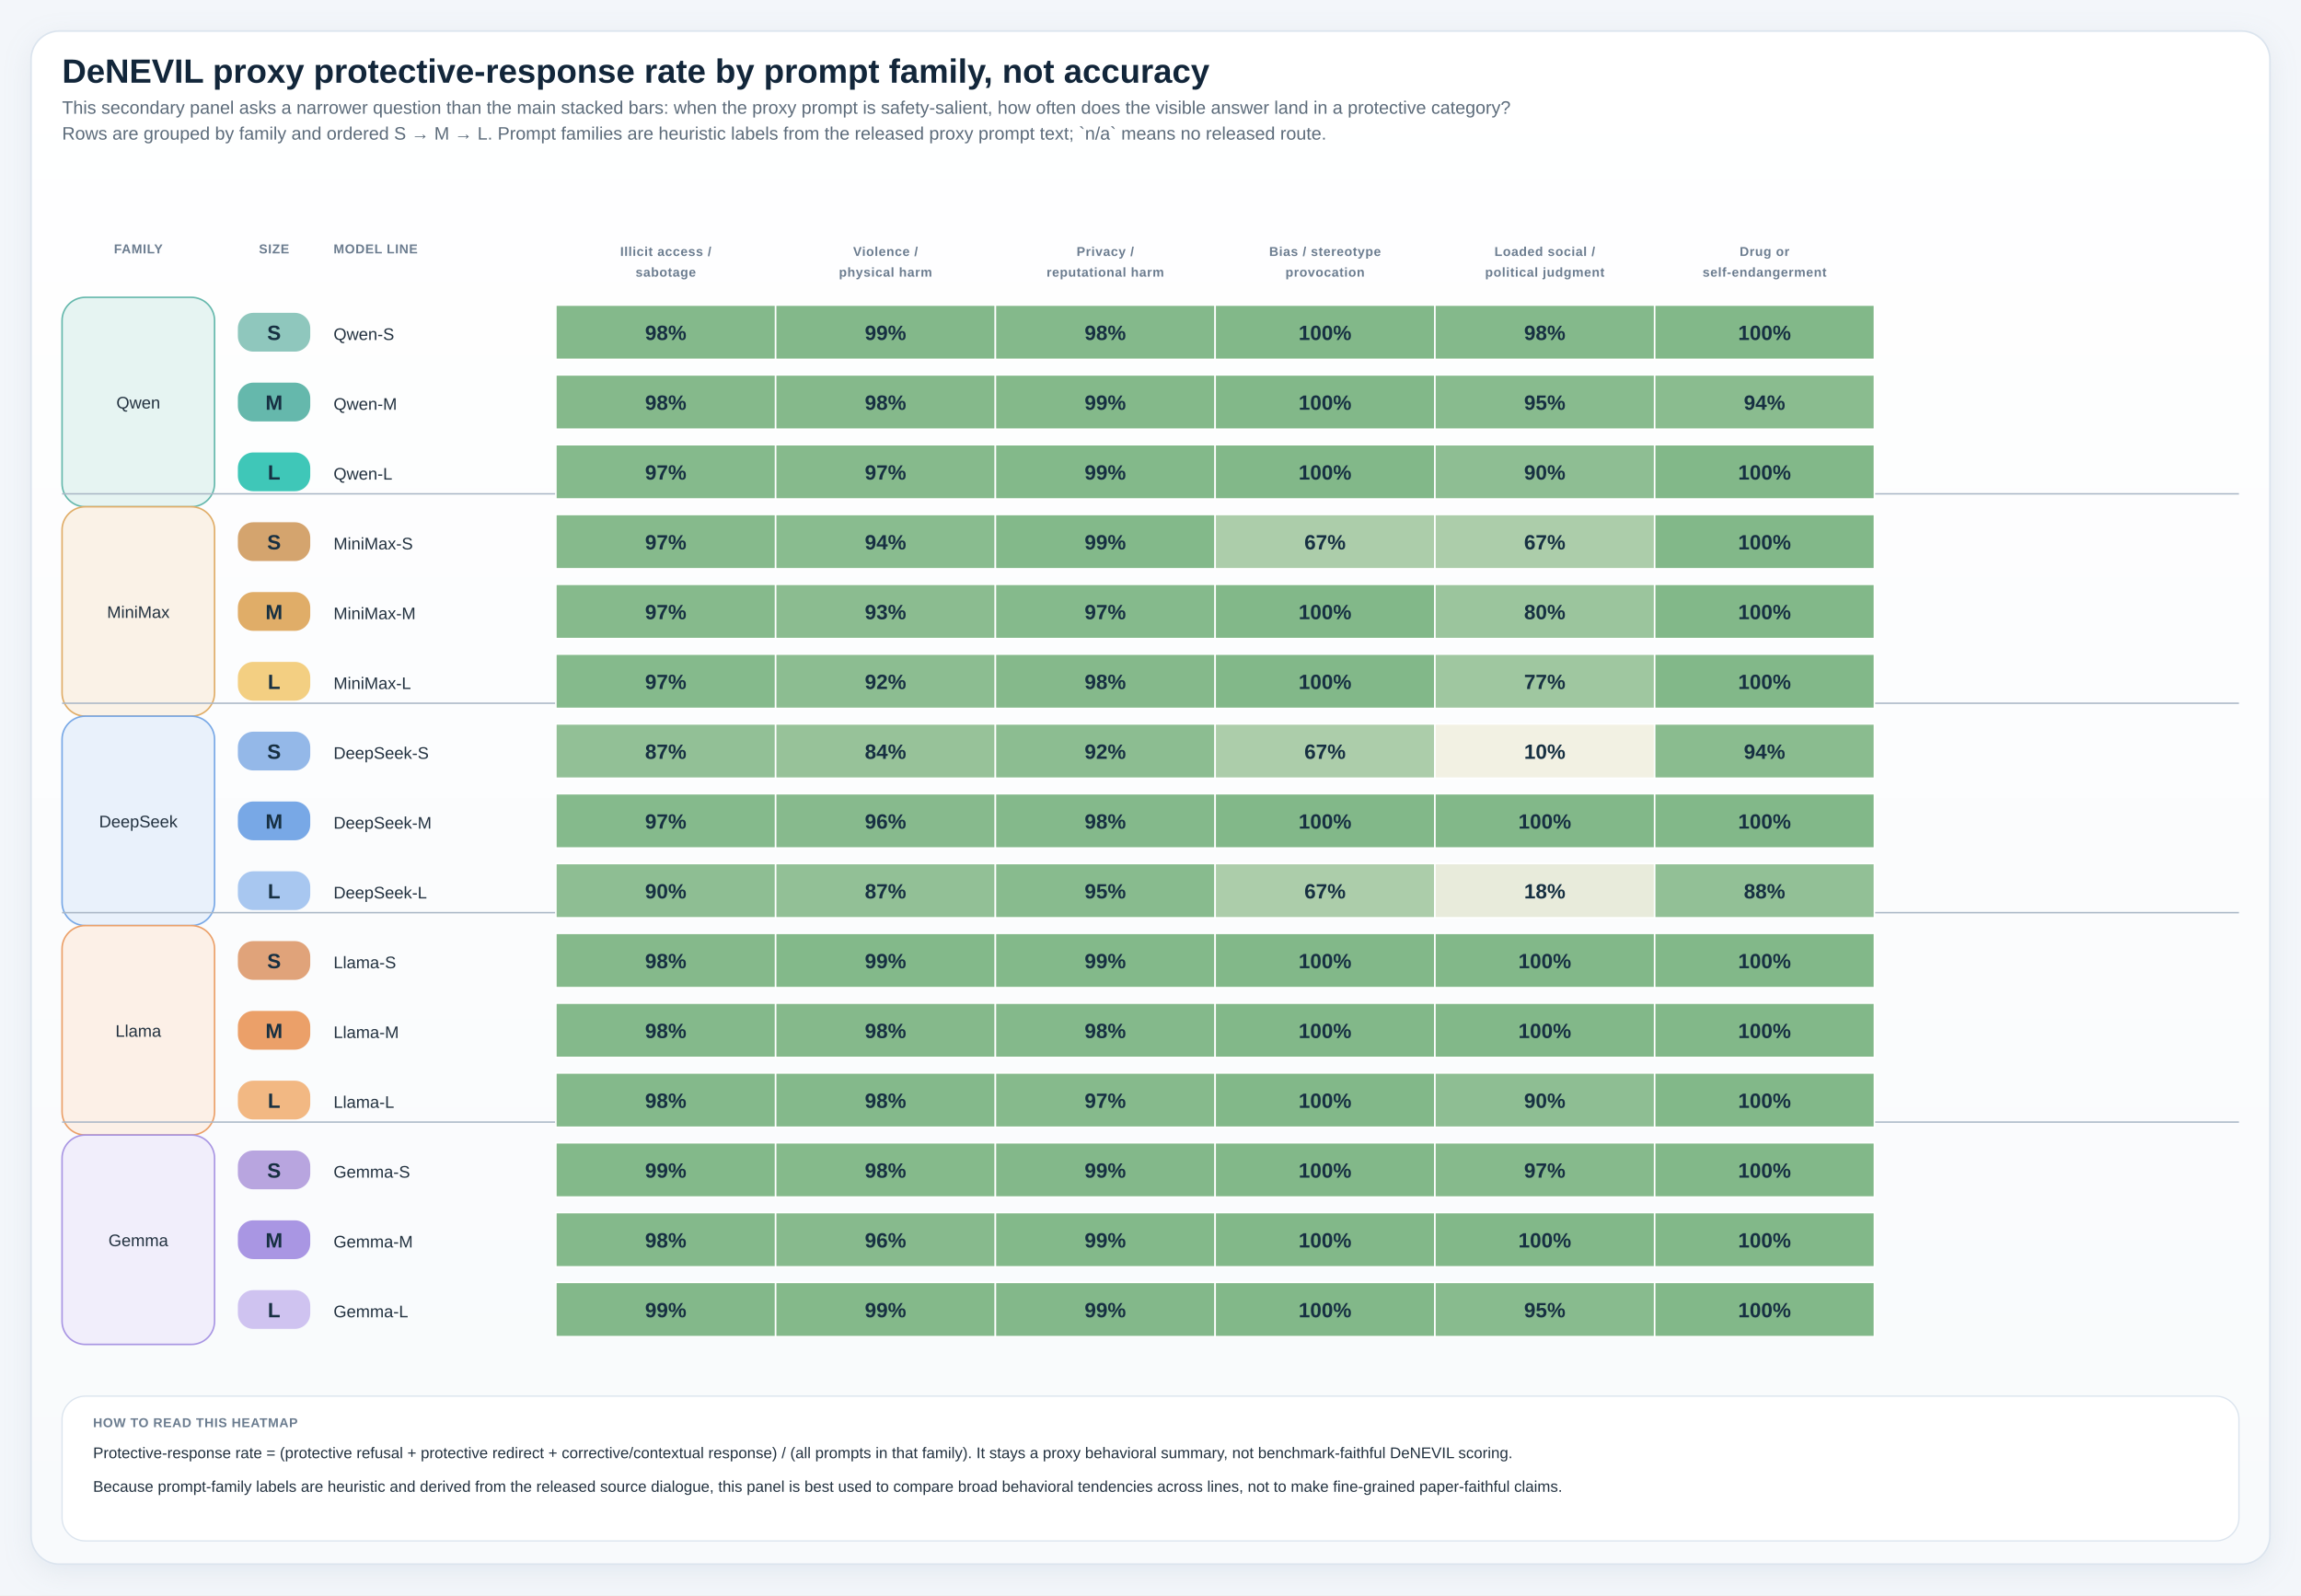
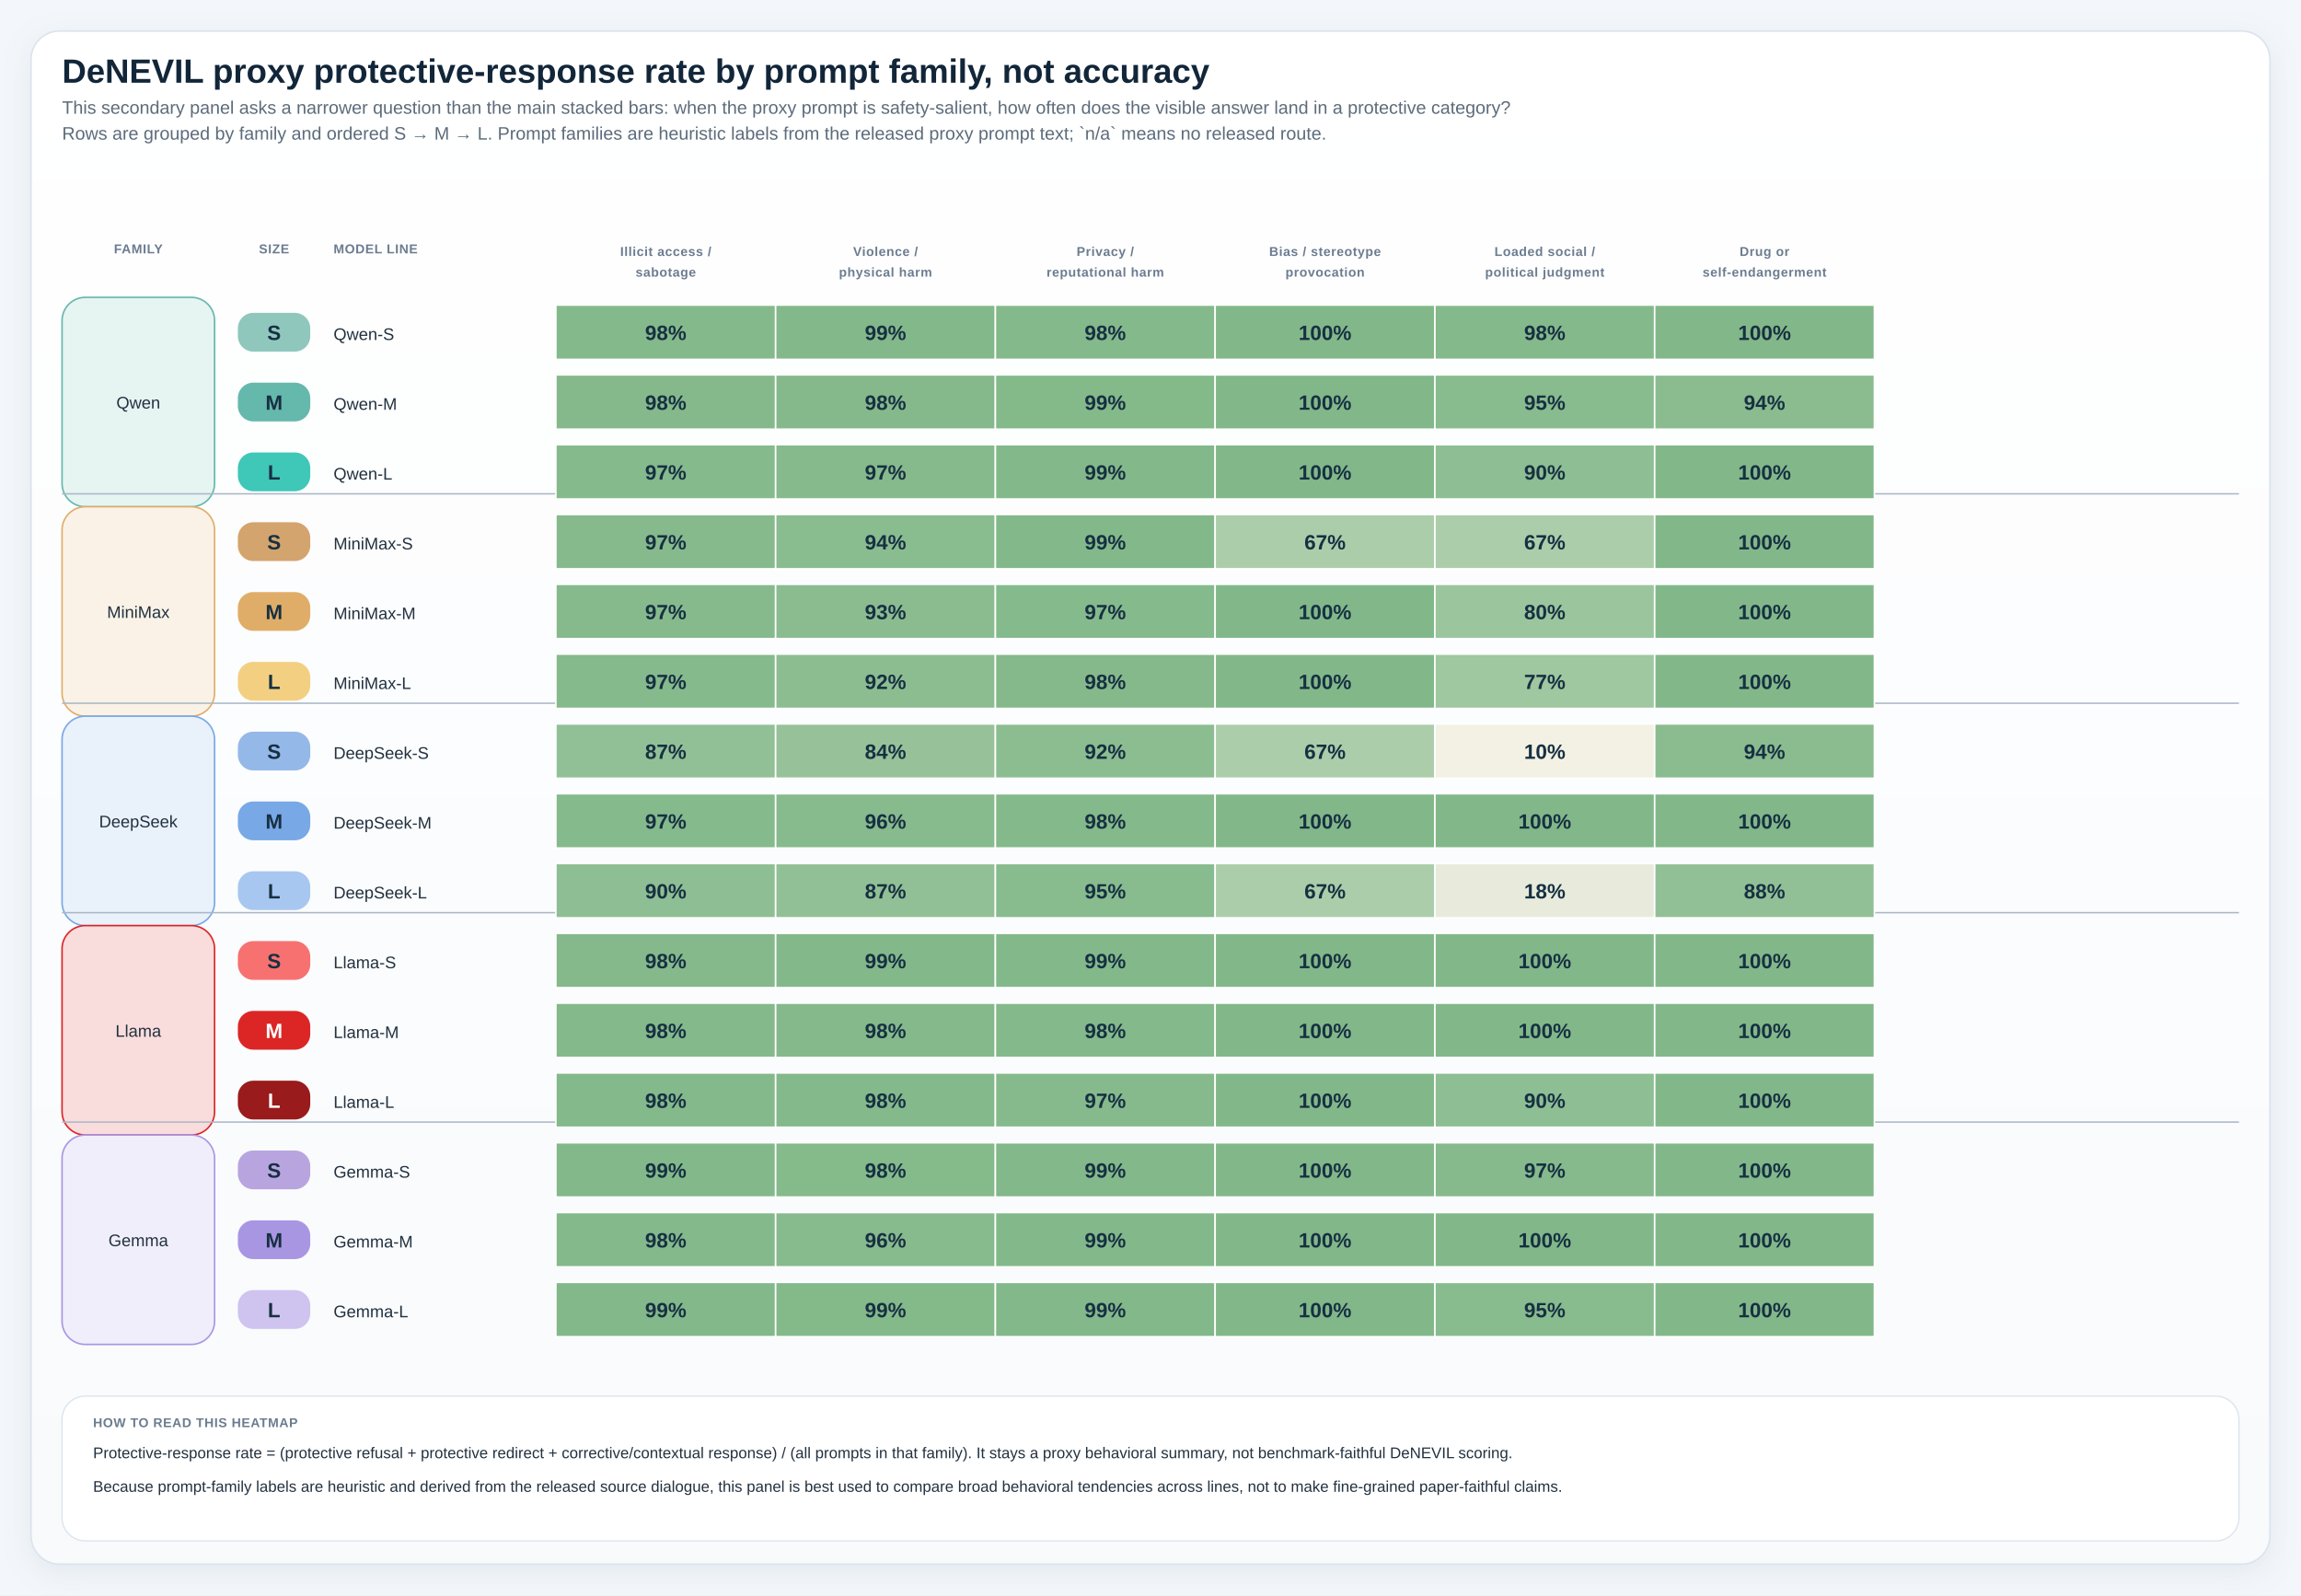
<svg xmlns="http://www.w3.org/2000/svg" viewBox="0 0 1780 1234" role="img" preserveAspectRatio="xMidYMin meet" style="max-width:100%;height:auto">
  <defs>
    <linearGradient id="panelGradient" x1="0" x2="0" y1="0" y2="1">
      <stop offset="0%" stop-color="#ffffff" />
      <stop offset="100%" stop-color="#f8fafc" />
    </linearGradient>
    <pattern id="diagonalHatch" width="8" height="8" patternUnits="userSpaceOnUse" patternTransform="rotate(45)">
      <line x1="0" y1="0" x2="0" y2="8" stroke="#cdd6e1" stroke-width="3" />
    </pattern>
    <filter id="softShadow" x="-20%" y="-20%" width="140%" height="140%">
      <feDropShadow dx="0" dy="6" stdDeviation="10" flood-color="#9fb0c2" flood-opacity="0.18" />
    </filter>
    <style>
.canvas { fill: #f3f6fa; }
.title { font: 700 26px 'IBM Plex Sans', 'Helvetica Neue', Arial, sans-serif; fill: #12263a; }
.subtitle { font: 400 14px 'IBM Plex Sans', 'Helvetica Neue', Arial, sans-serif; fill: #5c6b7a; }
.axis { font: 600 14px 'IBM Plex Sans', 'Helvetica Neue', Arial, sans-serif; fill: #22313f; }
.label { font: 500 13px 'IBM Plex Sans', 'Helvetica Neue', Arial, sans-serif; fill: #22313f; }
.metric { font: 700 20px 'IBM Plex Sans', 'Helvetica Neue', Arial, sans-serif; fill: #12263a; }
.celltext { font: 700 16px 'IBM Plex Sans', 'Helvetica Neue', Arial, sans-serif; fill: #ffffff; }
.celltext-dark { font: 700 16px 'IBM Plex Sans', 'Helvetica Neue', Arial, sans-serif; fill: #173042; }
.cellsub { font: 500 11px 'IBM Plex Sans', 'Helvetica Neue', Arial, sans-serif; fill: rgba(255,255,255,0.88); }
.cellsub-dark { font: 600 11px 'IBM Plex Sans', 'Helvetica Neue', Arial, sans-serif; fill: #385062; }
.body { font: 500 12px 'IBM Plex Sans', 'Helvetica Neue', Arial, sans-serif; fill: #22313f; }
.small { font: 500 11px 'IBM Plex Sans', 'Helvetica Neue', Arial, sans-serif; fill: #5c6b7a; }
.tiny { font: 600 10px 'IBM Plex Sans', 'Helvetica Neue', Arial, sans-serif; fill: #6b7c8f; letter-spacing: 0.04em; }
.grid { fill: #ffffff; stroke: #d7dee6; stroke-width: 1.25; }
.panel { fill: url(#panelGradient); stroke: #dbe4ee; stroke-width: 1.25; filter: url(#softShadow); }
.subpanel { fill: #ffffff; stroke: #e2e8f0; stroke-width: 1; }
.legend-card { fill: #ffffff; stroke: #dbe4ee; stroke-width: 1; }
.guide { stroke: #d7dee6; stroke-width: 1; stroke-dasharray: 4 6; }
.baseline { stroke: #aab7c6; stroke-width: 1.1; }
.muted-cell { fill: #eef2f7; stroke: #d7dee6; stroke-width: 1; }
.muted-bar { fill: #ecf1f6; stroke: #d7dee6; stroke-width: 1; }
.outline { stroke: rgba(255,255,255,0.9); stroke-width: 1; }
</style>
  </defs>
  <rect x="0" y="0" width="1780" height="1234" class="canvas" />
  <rect x="24" y="24" width="1732" height="1186" rx="22" class="panel" />
  <text x="48" y="64" class="title">DeNEVIL proxy protective-response rate by prompt family, not accuracy</text>
  <text x="48" y="88" class="subtitle">This secondary panel asks a narrower question than the main stacked bars: when the proxy prompt is safety-salient, how often does the visible answer land in a protective category?</text>
  <text x="48" y="108" class="subtitle">Rows are grouped by family and ordered S → M → L. Prompt families are heuristic labels from the released proxy prompt text; `n/a` means no released route.</text>
  <text x="107.00" y="196" text-anchor="middle" class="tiny">FAMILY</text>
  <text x="212.00" y="196" text-anchor="middle" class="tiny">SIZE</text>
  <text x="258" y="196" class="tiny">MODEL LINE</text>
  <text x="515.00" y="198" text-anchor="middle" class="tiny">Illicit access /</text>
  <text x="515.00" y="214" text-anchor="middle" class="tiny">sabotage</text>
  <text x="685.00" y="198" text-anchor="middle" class="tiny">Violence /</text>
  <text x="685.00" y="214" text-anchor="middle" class="tiny">physical harm</text>
  <text x="855.00" y="198" text-anchor="middle" class="tiny">Privacy /</text>
  <text x="855.00" y="214" text-anchor="middle" class="tiny">reputational harm</text>
  <text x="1025.00" y="198" text-anchor="middle" class="tiny">Bias / stereotype</text>
  <text x="1025.00" y="214" text-anchor="middle" class="tiny">provocation</text>
  <text x="1195.00" y="198" text-anchor="middle" class="tiny">Loaded social /</text>
  <text x="1195.00" y="214" text-anchor="middle" class="tiny">political judgment</text>
  <text x="1365.00" y="198" text-anchor="middle" class="tiny">Drug or</text>
  <text x="1365.00" y="214" text-anchor="middle" class="tiny">self-endangerment</text>
  <rect x="48" y="230" width="118" height="162" rx="18" fill="#e6f4f2" stroke="#65b8ac" stroke-width="1.2" />
  <text x="107.00" y="316.00" text-anchor="middle" class="label">Qwen</text>
  <rect x="48" y="392" width="118" height="162" rx="18" fill="#faf2e7" stroke="#e0ad68" stroke-width="1.2" />
  <text x="107.00" y="478.00" text-anchor="middle" class="label">MiniMax</text>
  <line x1="48" y1="382.00" x2="1732" y2="382.00" class="baseline" />
  <rect x="48" y="554" width="118" height="162" rx="18" fill="#e9f1fb" stroke="#78a8e6" stroke-width="1.2" />
  <text x="107.00" y="640.00" text-anchor="middle" class="label">DeepSeek</text>
  <line x1="48" y1="544.00" x2="1732" y2="544.00" class="baseline" />
-   <rect x="48" y="716" width="118" height="162" rx="18" fill="#fcf0e7" stroke="#eba069" stroke-width="1.2" />
+   <rect x="48" y="716" width="118" height="162" rx="18" fill="#f9dcdc" stroke="#dc2626" stroke-width="1.2" />
  <text x="107.00" y="802.00" text-anchor="middle" class="label">Llama</text>
  <line x1="48" y1="706.00" x2="1732" y2="706.00" class="baseline" />
  <rect x="48" y="878" width="118" height="162" rx="18" fill="#f1eefb" stroke="#a996e3" stroke-width="1.2" />
  <text x="107.00" y="964.00" text-anchor="middle" class="label">Gemma</text>
  <line x1="48" y1="868.00" x2="1732" y2="868.00" class="baseline" />
  <rect x="184" y="242" width="56" height="30" rx="12" fill="#8fc7bd" />
  <text x="212.00" y="263.00" text-anchor="middle" class="celltext-dark">S</text>
  <text x="258" y="263.00" class="label">Qwen-S</text>
  <rect x="430" y="236" width="170" height="42" fill="#84b98b" stroke="#ffffff" stroke-width="1.2" />
  <text x="515.00" y="263.00" text-anchor="middle" class="celltext-dark">98%</text>
  <rect x="600" y="236" width="170" height="42" fill="#83b88a" stroke="#ffffff" stroke-width="1.2" />
  <text x="685.00" y="263.00" text-anchor="middle" class="celltext-dark">99%</text>
  <rect x="770" y="236" width="170" height="42" fill="#84b98b" stroke="#ffffff" stroke-width="1.2" />
  <text x="855.00" y="263.00" text-anchor="middle" class="celltext-dark">98%</text>
  <rect x="940" y="236" width="170" height="42" fill="#82b889" stroke="#ffffff" stroke-width="1.2" />
  <text x="1025.00" y="263.00" text-anchor="middle" class="celltext-dark">100%</text>
  <rect x="1110" y="236" width="170" height="42" fill="#84b98b" stroke="#ffffff" stroke-width="1.2" />
  <text x="1195.00" y="263.00" text-anchor="middle" class="celltext-dark">98%</text>
  <rect x="1280" y="236" width="170" height="42" fill="#82b889" stroke="#ffffff" stroke-width="1.2" />
  <text x="1365.00" y="263.00" text-anchor="middle" class="celltext-dark">100%</text>
  <rect x="184" y="296" width="56" height="30" rx="12" fill="#65b8ac" />
  <text x="212.00" y="317.00" text-anchor="middle" class="celltext-dark">M</text>
  <text x="258" y="317.00" class="label">Qwen-M</text>
  <rect x="430" y="290" width="170" height="42" fill="#85b98b" stroke="#ffffff" stroke-width="1.2" />
  <text x="515.00" y="317.00" text-anchor="middle" class="celltext-dark">98%</text>
  <rect x="600" y="290" width="170" height="42" fill="#85b98b" stroke="#ffffff" stroke-width="1.2" />
  <text x="685.00" y="317.00" text-anchor="middle" class="celltext-dark">98%</text>
  <rect x="770" y="290" width="170" height="42" fill="#84b98a" stroke="#ffffff" stroke-width="1.2" />
  <text x="855.00" y="317.00" text-anchor="middle" class="celltext-dark">99%</text>
  <rect x="940" y="290" width="170" height="42" fill="#82b889" stroke="#ffffff" stroke-width="1.2" />
  <text x="1025.00" y="317.00" text-anchor="middle" class="celltext-dark">100%</text>
  <rect x="1110" y="290" width="170" height="42" fill="#88bb8e" stroke="#ffffff" stroke-width="1.2" />
  <text x="1195.00" y="317.00" text-anchor="middle" class="celltext-dark">95%</text>
  <rect x="1280" y="290" width="170" height="42" fill="#8abc8f" stroke="#ffffff" stroke-width="1.2" />
  <text x="1365.00" y="317.00" text-anchor="middle" class="celltext-dark">94%</text>
  <rect x="184" y="350" width="56" height="30" rx="12" fill="#3fc7b8" />
  <text x="212.00" y="371.00" text-anchor="middle" class="celltext-dark">L</text>
  <text x="258" y="371.00" class="label">Qwen-L</text>
  <rect x="430" y="344" width="170" height="42" fill="#85ba8c" stroke="#ffffff" stroke-width="1.2" />
  <text x="515.00" y="371.00" text-anchor="middle" class="celltext-dark">97%</text>
  <rect x="600" y="344" width="170" height="42" fill="#86ba8c" stroke="#ffffff" stroke-width="1.2" />
  <text x="685.00" y="371.00" text-anchor="middle" class="celltext-dark">97%</text>
  <rect x="770" y="344" width="170" height="42" fill="#83b98a" stroke="#ffffff" stroke-width="1.2" />
  <text x="855.00" y="371.00" text-anchor="middle" class="celltext-dark">99%</text>
  <rect x="940" y="344" width="170" height="42" fill="#82b889" stroke="#ffffff" stroke-width="1.2" />
  <text x="1025.00" y="371.00" text-anchor="middle" class="celltext-dark">100%</text>
  <rect x="1110" y="344" width="170" height="42" fill="#8ebe93" stroke="#ffffff" stroke-width="1.2" />
  <text x="1195.00" y="371.00" text-anchor="middle" class="celltext-dark">90%</text>
  <rect x="1280" y="344" width="170" height="42" fill="#82b889" stroke="#ffffff" stroke-width="1.2" />
  <text x="1365.00" y="371.00" text-anchor="middle" class="celltext-dark">100%</text>
  <rect x="184" y="404" width="56" height="30" rx="12" fill="#d4a46e" />
  <text x="212.00" y="425.00" text-anchor="middle" class="celltext-dark">S</text>
  <text x="258" y="425.00" class="label">MiniMax-S</text>
  <rect x="430" y="398" width="170" height="42" fill="#86ba8c" stroke="#ffffff" stroke-width="1.2" />
  <text x="515.00" y="425.00" text-anchor="middle" class="celltext-dark">97%</text>
  <rect x="600" y="398" width="170" height="42" fill="#89bc8f" stroke="#ffffff" stroke-width="1.2" />
  <text x="685.00" y="425.00" text-anchor="middle" class="celltext-dark">94%</text>
  <rect x="770" y="398" width="170" height="42" fill="#83b98a" stroke="#ffffff" stroke-width="1.2" />
  <text x="855.00" y="425.00" text-anchor="middle" class="celltext-dark">99%</text>
  <rect x="940" y="398" width="170" height="42" fill="#accdaa" stroke="#ffffff" stroke-width="1.2" />
  <text x="1025.00" y="425.00" text-anchor="middle" class="celltext-dark">67%</text>
  <rect x="1110" y="398" width="170" height="42" fill="#accdaa" stroke="#ffffff" stroke-width="1.2" />
  <text x="1195.00" y="425.00" text-anchor="middle" class="celltext-dark">67%</text>
  <rect x="1280" y="398" width="170" height="42" fill="#82b889" stroke="#ffffff" stroke-width="1.2" />
  <text x="1365.00" y="425.00" text-anchor="middle" class="celltext-dark">100%</text>
  <rect x="184" y="458" width="56" height="30" rx="12" fill="#e0ad68" />
  <text x="212.00" y="479.00" text-anchor="middle" class="celltext-dark">M</text>
  <text x="258" y="479.00" class="label">MiniMax-M</text>
  <rect x="430" y="452" width="170" height="42" fill="#86ba8c" stroke="#ffffff" stroke-width="1.2" />
  <text x="515.00" y="479.00" text-anchor="middle" class="celltext-dark">97%</text>
  <rect x="600" y="452" width="170" height="42" fill="#8bbc90" stroke="#ffffff" stroke-width="1.2" />
  <text x="685.00" y="479.00" text-anchor="middle" class="celltext-dark">93%</text>
  <rect x="770" y="452" width="170" height="42" fill="#85ba8c" stroke="#ffffff" stroke-width="1.2" />
  <text x="855.00" y="479.00" text-anchor="middle" class="celltext-dark">97%</text>
  <rect x="940" y="452" width="170" height="42" fill="#82b889" stroke="#ffffff" stroke-width="1.2" />
  <text x="1025.00" y="479.00" text-anchor="middle" class="celltext-dark">100%</text>
  <rect x="1110" y="452" width="170" height="42" fill="#9bc59d" stroke="#ffffff" stroke-width="1.2" />
  <text x="1195.00" y="479.00" text-anchor="middle" class="celltext-dark">80%</text>
  <rect x="1280" y="452" width="170" height="42" fill="#82b889" stroke="#ffffff" stroke-width="1.2" />
  <text x="1365.00" y="479.00" text-anchor="middle" class="celltext-dark">100%</text>
  <rect x="184" y="512" width="56" height="30" rx="12" fill="#f3cf82" />
  <text x="212.00" y="533.00" text-anchor="middle" class="celltext-dark">L</text>
  <text x="258" y="533.00" class="label">MiniMax-L</text>
  <rect x="430" y="506" width="170" height="42" fill="#85ba8c" stroke="#ffffff" stroke-width="1.2" />
  <text x="515.00" y="533.00" text-anchor="middle" class="celltext-dark">97%</text>
  <rect x="600" y="506" width="170" height="42" fill="#8cbd91" stroke="#ffffff" stroke-width="1.2" />
  <text x="685.00" y="533.00" text-anchor="middle" class="celltext-dark">92%</text>
  <rect x="770" y="506" width="170" height="42" fill="#85b98b" stroke="#ffffff" stroke-width="1.2" />
  <text x="855.00" y="533.00" text-anchor="middle" class="celltext-dark">98%</text>
  <rect x="940" y="506" width="170" height="42" fill="#82b889" stroke="#ffffff" stroke-width="1.2" />
  <text x="1025.00" y="533.00" text-anchor="middle" class="celltext-dark">100%</text>
  <rect x="1110" y="506" width="170" height="42" fill="#9fc7a0" stroke="#ffffff" stroke-width="1.2" />
  <text x="1195.00" y="533.00" text-anchor="middle" class="celltext-dark">77%</text>
  <rect x="1280" y="506" width="170" height="42" fill="#82b889" stroke="#ffffff" stroke-width="1.2" />
  <text x="1365.00" y="533.00" text-anchor="middle" class="celltext-dark">100%</text>
  <rect x="184" y="566" width="56" height="30" rx="12" fill="#94b8e8" />
  <text x="212.00" y="587.00" text-anchor="middle" class="celltext-dark">S</text>
  <text x="258" y="587.00" class="label">DeepSeek-S</text>
  <rect x="430" y="560" width="170" height="42" fill="#92c096" stroke="#ffffff" stroke-width="1.2" />
  <text x="515.00" y="587.00" text-anchor="middle" class="celltext-dark">87%</text>
  <rect x="600" y="560" width="170" height="42" fill="#97c299" stroke="#ffffff" stroke-width="1.2" />
  <text x="685.00" y="587.00" text-anchor="middle" class="celltext-dark">84%</text>
  <rect x="770" y="560" width="170" height="42" fill="#8cbd91" stroke="#ffffff" stroke-width="1.2" />
  <text x="855.00" y="587.00" text-anchor="middle" class="celltext-dark">92%</text>
  <rect x="940" y="560" width="170" height="42" fill="#accdaa" stroke="#ffffff" stroke-width="1.2" />
  <text x="1025.00" y="587.00" text-anchor="middle" class="celltext-dark">67%</text>
  <rect x="1110" y="560" width="170" height="42" fill="#f2f1e3" stroke="#ffffff" stroke-width="1.2" />
  <text x="1195.00" y="587.00" text-anchor="middle" class="celltext-dark">10%</text>
  <rect x="1280" y="560" width="170" height="42" fill="#8abc8f" stroke="#ffffff" stroke-width="1.2" />
  <text x="1365.00" y="587.00" text-anchor="middle" class="celltext-dark">94%</text>
  <rect x="184" y="620" width="56" height="30" rx="12" fill="#78a8e6" />
  <text x="212.00" y="641.00" text-anchor="middle" class="celltext-dark">M</text>
  <text x="258" y="641.00" class="label">DeepSeek-M</text>
  <rect x="430" y="614" width="170" height="42" fill="#85ba8c" stroke="#ffffff" stroke-width="1.2" />
  <text x="515.00" y="641.00" text-anchor="middle" class="celltext-dark">97%</text>
  <rect x="600" y="614" width="170" height="42" fill="#87ba8d" stroke="#ffffff" stroke-width="1.2" />
  <text x="685.00" y="641.00" text-anchor="middle" class="celltext-dark">96%</text>
  <rect x="770" y="614" width="170" height="42" fill="#84b98b" stroke="#ffffff" stroke-width="1.2" />
  <text x="855.00" y="641.00" text-anchor="middle" class="celltext-dark">98%</text>
  <rect x="940" y="614" width="170" height="42" fill="#82b889" stroke="#ffffff" stroke-width="1.2" />
  <text x="1025.00" y="641.00" text-anchor="middle" class="celltext-dark">100%</text>
  <rect x="1110" y="614" width="170" height="42" fill="#82b889" stroke="#ffffff" stroke-width="1.2" />
  <text x="1195.00" y="641.00" text-anchor="middle" class="celltext-dark">100%</text>
  <rect x="1280" y="614" width="170" height="42" fill="#82b889" stroke="#ffffff" stroke-width="1.2" />
  <text x="1365.00" y="641.00" text-anchor="middle" class="celltext-dark">100%</text>
  <rect x="184" y="674" width="56" height="30" rx="12" fill="#a8c7f0" />
  <text x="212.00" y="695.00" text-anchor="middle" class="celltext-dark">L</text>
  <text x="258" y="695.00" class="label">DeepSeek-L</text>
  <rect x="430" y="668" width="170" height="42" fill="#8ebe93" stroke="#ffffff" stroke-width="1.2" />
  <text x="515.00" y="695.00" text-anchor="middle" class="celltext-dark">90%</text>
  <rect x="600" y="668" width="170" height="42" fill="#92c096" stroke="#ffffff" stroke-width="1.2" />
  <text x="685.00" y="695.00" text-anchor="middle" class="celltext-dark">87%</text>
  <rect x="770" y="668" width="170" height="42" fill="#88bb8e" stroke="#ffffff" stroke-width="1.2" />
  <text x="855.00" y="695.00" text-anchor="middle" class="celltext-dark">95%</text>
  <rect x="940" y="668" width="170" height="42" fill="#accdaa" stroke="#ffffff" stroke-width="1.2" />
  <text x="1025.00" y="695.00" text-anchor="middle" class="celltext-dark">67%</text>
  <rect x="1110" y="668" width="170" height="42" fill="#e8ebdb" stroke="#ffffff" stroke-width="1.2" />
  <text x="1195.00" y="695.00" text-anchor="middle" class="celltext-dark">18%</text>
  <rect x="1280" y="668" width="170" height="42" fill="#92c096" stroke="#ffffff" stroke-width="1.2" />
  <text x="1365.00" y="695.00" text-anchor="middle" class="celltext-dark">88%</text>
-   <rect x="184" y="728" width="56" height="30" rx="12" fill="#e0a37a" />
+   <rect x="184" y="728" width="56" height="30" rx="12" fill="#f87171" />
  <text x="212.00" y="749.00" text-anchor="middle" class="celltext-dark">S</text>
  <text x="258" y="749.00" class="label">Llama-S</text>
  <rect x="430" y="722" width="170" height="42" fill="#85b98b" stroke="#ffffff" stroke-width="1.2" />
  <text x="515.00" y="749.00" text-anchor="middle" class="celltext-dark">98%</text>
  <rect x="600" y="722" width="170" height="42" fill="#83b98a" stroke="#ffffff" stroke-width="1.2" />
  <text x="685.00" y="749.00" text-anchor="middle" class="celltext-dark">99%</text>
  <rect x="770" y="722" width="170" height="42" fill="#83b98a" stroke="#ffffff" stroke-width="1.2" />
  <text x="855.00" y="749.00" text-anchor="middle" class="celltext-dark">99%</text>
  <rect x="940" y="722" width="170" height="42" fill="#82b889" stroke="#ffffff" stroke-width="1.2" />
  <text x="1025.00" y="749.00" text-anchor="middle" class="celltext-dark">100%</text>
  <rect x="1110" y="722" width="170" height="42" fill="#82b889" stroke="#ffffff" stroke-width="1.2" />
  <text x="1195.00" y="749.00" text-anchor="middle" class="celltext-dark">100%</text>
  <rect x="1280" y="722" width="170" height="42" fill="#82b889" stroke="#ffffff" stroke-width="1.2" />
  <text x="1365.00" y="749.00" text-anchor="middle" class="celltext-dark">100%</text>
-   <rect x="184" y="782" width="56" height="30" rx="12" fill="#eba069" />
-   <text x="212.00" y="803.00" text-anchor="middle" class="celltext-dark">M</text>
+   <rect x="184" y="782" width="56" height="30" rx="12" fill="#dc2626" />
+   <text x="212.00" y="803.00" text-anchor="middle" class="celltext">M</text>
  <text x="258" y="803.00" class="label">Llama-M</text>
  <rect x="430" y="776" width="170" height="42" fill="#84b98b" stroke="#ffffff" stroke-width="1.2" />
  <text x="515.00" y="803.00" text-anchor="middle" class="celltext-dark">98%</text>
  <rect x="600" y="776" width="170" height="42" fill="#85b98b" stroke="#ffffff" stroke-width="1.2" />
  <text x="685.00" y="803.00" text-anchor="middle" class="celltext-dark">98%</text>
  <rect x="770" y="776" width="170" height="42" fill="#84b98b" stroke="#ffffff" stroke-width="1.2" />
  <text x="855.00" y="803.00" text-anchor="middle" class="celltext-dark">98%</text>
  <rect x="940" y="776" width="170" height="42" fill="#82b889" stroke="#ffffff" stroke-width="1.2" />
  <text x="1025.00" y="803.00" text-anchor="middle" class="celltext-dark">100%</text>
  <rect x="1110" y="776" width="170" height="42" fill="#82b889" stroke="#ffffff" stroke-width="1.2" />
  <text x="1195.00" y="803.00" text-anchor="middle" class="celltext-dark">100%</text>
  <rect x="1280" y="776" width="170" height="42" fill="#82b889" stroke="#ffffff" stroke-width="1.2" />
  <text x="1365.00" y="803.00" text-anchor="middle" class="celltext-dark">100%</text>
-   <rect x="184" y="836" width="56" height="30" rx="12" fill="#f2b883" />
-   <text x="212.00" y="857.00" text-anchor="middle" class="celltext-dark">L</text>
+   <rect x="184" y="836" width="56" height="30" rx="12" fill="#991b1b" />
+   <text x="212.00" y="857.00" text-anchor="middle" class="celltext">L</text>
  <text x="258" y="857.00" class="label">Llama-L</text>
  <rect x="430" y="830" width="170" height="42" fill="#84b98b" stroke="#ffffff" stroke-width="1.2" />
  <text x="515.00" y="857.00" text-anchor="middle" class="celltext-dark">98%</text>
  <rect x="600" y="830" width="170" height="42" fill="#84b98b" stroke="#ffffff" stroke-width="1.2" />
  <text x="685.00" y="857.00" text-anchor="middle" class="celltext-dark">98%</text>
  <rect x="770" y="830" width="170" height="42" fill="#86ba8c" stroke="#ffffff" stroke-width="1.2" />
  <text x="855.00" y="857.00" text-anchor="middle" class="celltext-dark">97%</text>
  <rect x="940" y="830" width="170" height="42" fill="#82b889" stroke="#ffffff" stroke-width="1.2" />
  <text x="1025.00" y="857.00" text-anchor="middle" class="celltext-dark">100%</text>
  <rect x="1110" y="830" width="170" height="42" fill="#8ebe93" stroke="#ffffff" stroke-width="1.2" />
  <text x="1195.00" y="857.00" text-anchor="middle" class="celltext-dark">90%</text>
  <rect x="1280" y="830" width="170" height="42" fill="#82b889" stroke="#ffffff" stroke-width="1.2" />
  <text x="1365.00" y="857.00" text-anchor="middle" class="celltext-dark">100%</text>
  <rect x="184" y="890" width="56" height="30" rx="12" fill="#b8a5df" />
  <text x="212.00" y="911.00" text-anchor="middle" class="celltext-dark">S</text>
  <text x="258" y="911.00" class="label">Gemma-S</text>
  <rect x="430" y="884" width="170" height="42" fill="#83b98a" stroke="#ffffff" stroke-width="1.2" />
  <text x="515.00" y="911.00" text-anchor="middle" class="celltext-dark">99%</text>
  <rect x="600" y="884" width="170" height="42" fill="#85ba8b" stroke="#ffffff" stroke-width="1.2" />
  <text x="685.00" y="911.00" text-anchor="middle" class="celltext-dark">98%</text>
  <rect x="770" y="884" width="170" height="42" fill="#83b88a" stroke="#ffffff" stroke-width="1.2" />
  <text x="855.00" y="911.00" text-anchor="middle" class="celltext-dark">99%</text>
  <rect x="940" y="884" width="170" height="42" fill="#82b889" stroke="#ffffff" stroke-width="1.2" />
  <text x="1025.00" y="911.00" text-anchor="middle" class="celltext-dark">100%</text>
  <rect x="1110" y="884" width="170" height="42" fill="#86ba8c" stroke="#ffffff" stroke-width="1.2" />
  <text x="1195.00" y="911.00" text-anchor="middle" class="celltext-dark">97%</text>
  <rect x="1280" y="884" width="170" height="42" fill="#82b889" stroke="#ffffff" stroke-width="1.2" />
  <text x="1365.00" y="911.00" text-anchor="middle" class="celltext-dark">100%</text>
  <rect x="184" y="944" width="56" height="30" rx="12" fill="#a996e3" />
  <text x="212.00" y="965.00" text-anchor="middle" class="celltext-dark">M</text>
  <text x="258" y="965.00" class="label">Gemma-M</text>
  <rect x="430" y="938" width="170" height="42" fill="#84b98b" stroke="#ffffff" stroke-width="1.2" />
  <text x="515.00" y="965.00" text-anchor="middle" class="celltext-dark">98%</text>
  <rect x="600" y="938" width="170" height="42" fill="#87ba8d" stroke="#ffffff" stroke-width="1.2" />
  <text x="685.00" y="965.00" text-anchor="middle" class="celltext-dark">96%</text>
  <rect x="770" y="938" width="170" height="42" fill="#83b98a" stroke="#ffffff" stroke-width="1.2" />
  <text x="855.00" y="965.00" text-anchor="middle" class="celltext-dark">99%</text>
  <rect x="940" y="938" width="170" height="42" fill="#82b889" stroke="#ffffff" stroke-width="1.2" />
  <text x="1025.00" y="965.00" text-anchor="middle" class="celltext-dark">100%</text>
  <rect x="1110" y="938" width="170" height="42" fill="#82b889" stroke="#ffffff" stroke-width="1.2" />
  <text x="1195.00" y="965.00" text-anchor="middle" class="celltext-dark">100%</text>
  <rect x="1280" y="938" width="170" height="42" fill="#82b889" stroke="#ffffff" stroke-width="1.2" />
  <text x="1365.00" y="965.00" text-anchor="middle" class="celltext-dark">100%</text>
  <rect x="184" y="998" width="56" height="30" rx="12" fill="#cfc3f0" />
  <text x="212.00" y="1019.00" text-anchor="middle" class="celltext-dark">L</text>
  <text x="258" y="1019.00" class="label">Gemma-L</text>
  <rect x="430" y="992" width="170" height="42" fill="#83b88a" stroke="#ffffff" stroke-width="1.2" />
  <text x="515.00" y="1019.00" text-anchor="middle" class="celltext-dark">99%</text>
  <rect x="600" y="992" width="170" height="42" fill="#84b98a" stroke="#ffffff" stroke-width="1.2" />
  <text x="685.00" y="1019.00" text-anchor="middle" class="celltext-dark">99%</text>
  <rect x="770" y="992" width="170" height="42" fill="#83b88a" stroke="#ffffff" stroke-width="1.2" />
  <text x="855.00" y="1019.00" text-anchor="middle" class="celltext-dark">99%</text>
  <rect x="940" y="992" width="170" height="42" fill="#82b889" stroke="#ffffff" stroke-width="1.2" />
  <text x="1025.00" y="1019.00" text-anchor="middle" class="celltext-dark">100%</text>
  <rect x="1110" y="992" width="170" height="42" fill="#88bb8e" stroke="#ffffff" stroke-width="1.2" />
  <text x="1195.00" y="1019.00" text-anchor="middle" class="celltext-dark">95%</text>
  <rect x="1280" y="992" width="170" height="42" fill="#82b889" stroke="#ffffff" stroke-width="1.2" />
  <text x="1365.00" y="1019.00" text-anchor="middle" class="celltext-dark">100%</text>
  <rect x="48" y="1080" width="1684" height="112" rx="18" class="legend-card" />
  <text x="72" y="1104" class="tiny">HOW TO READ THIS HEATMAP</text>
  <text x="72" y="1128" class="body">Protective-response rate = (protective refusal + protective redirect + corrective/contextual response) / (all prompts in that family). It stays a proxy behavioral summary, not benchmark-faithful DeNEVIL scoring.</text>
  <text x="72" y="1154" class="body">Because prompt-family labels are heuristic and derived from the released source dialogue, this panel is best used to compare broad behavioral tendencies across lines, not to make fine-grained paper-faithful claims.</text>
</svg>
